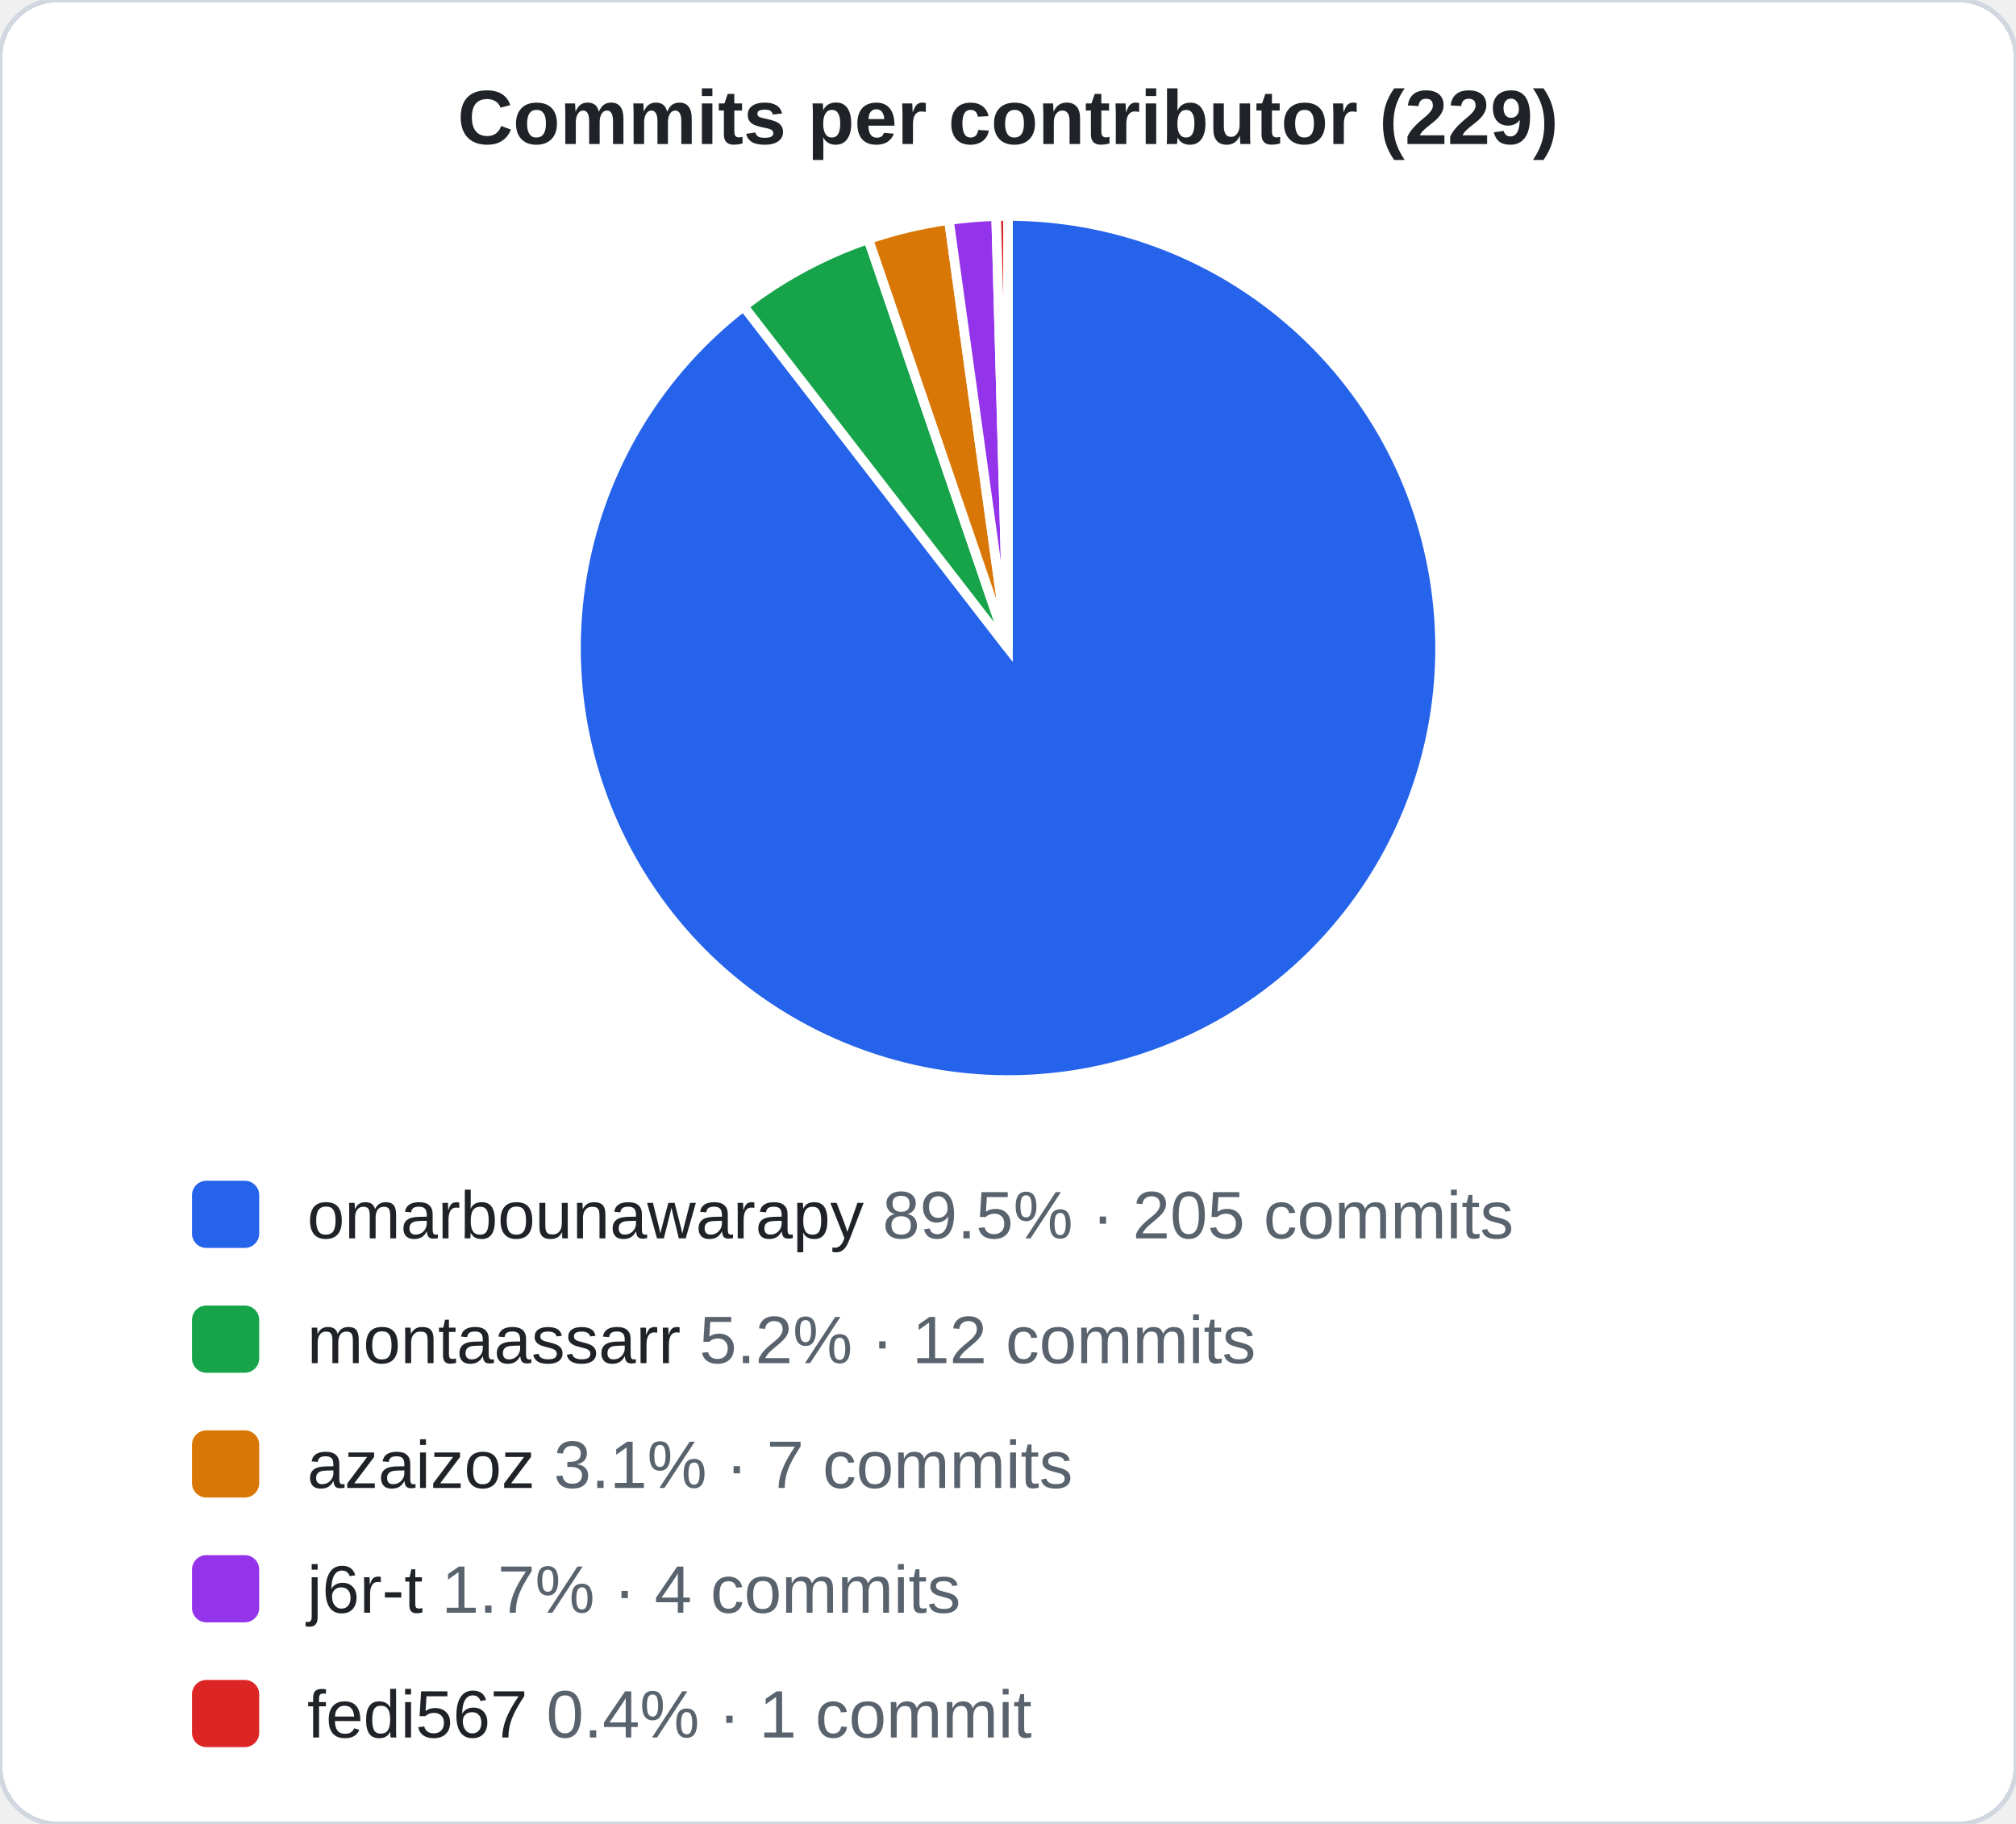
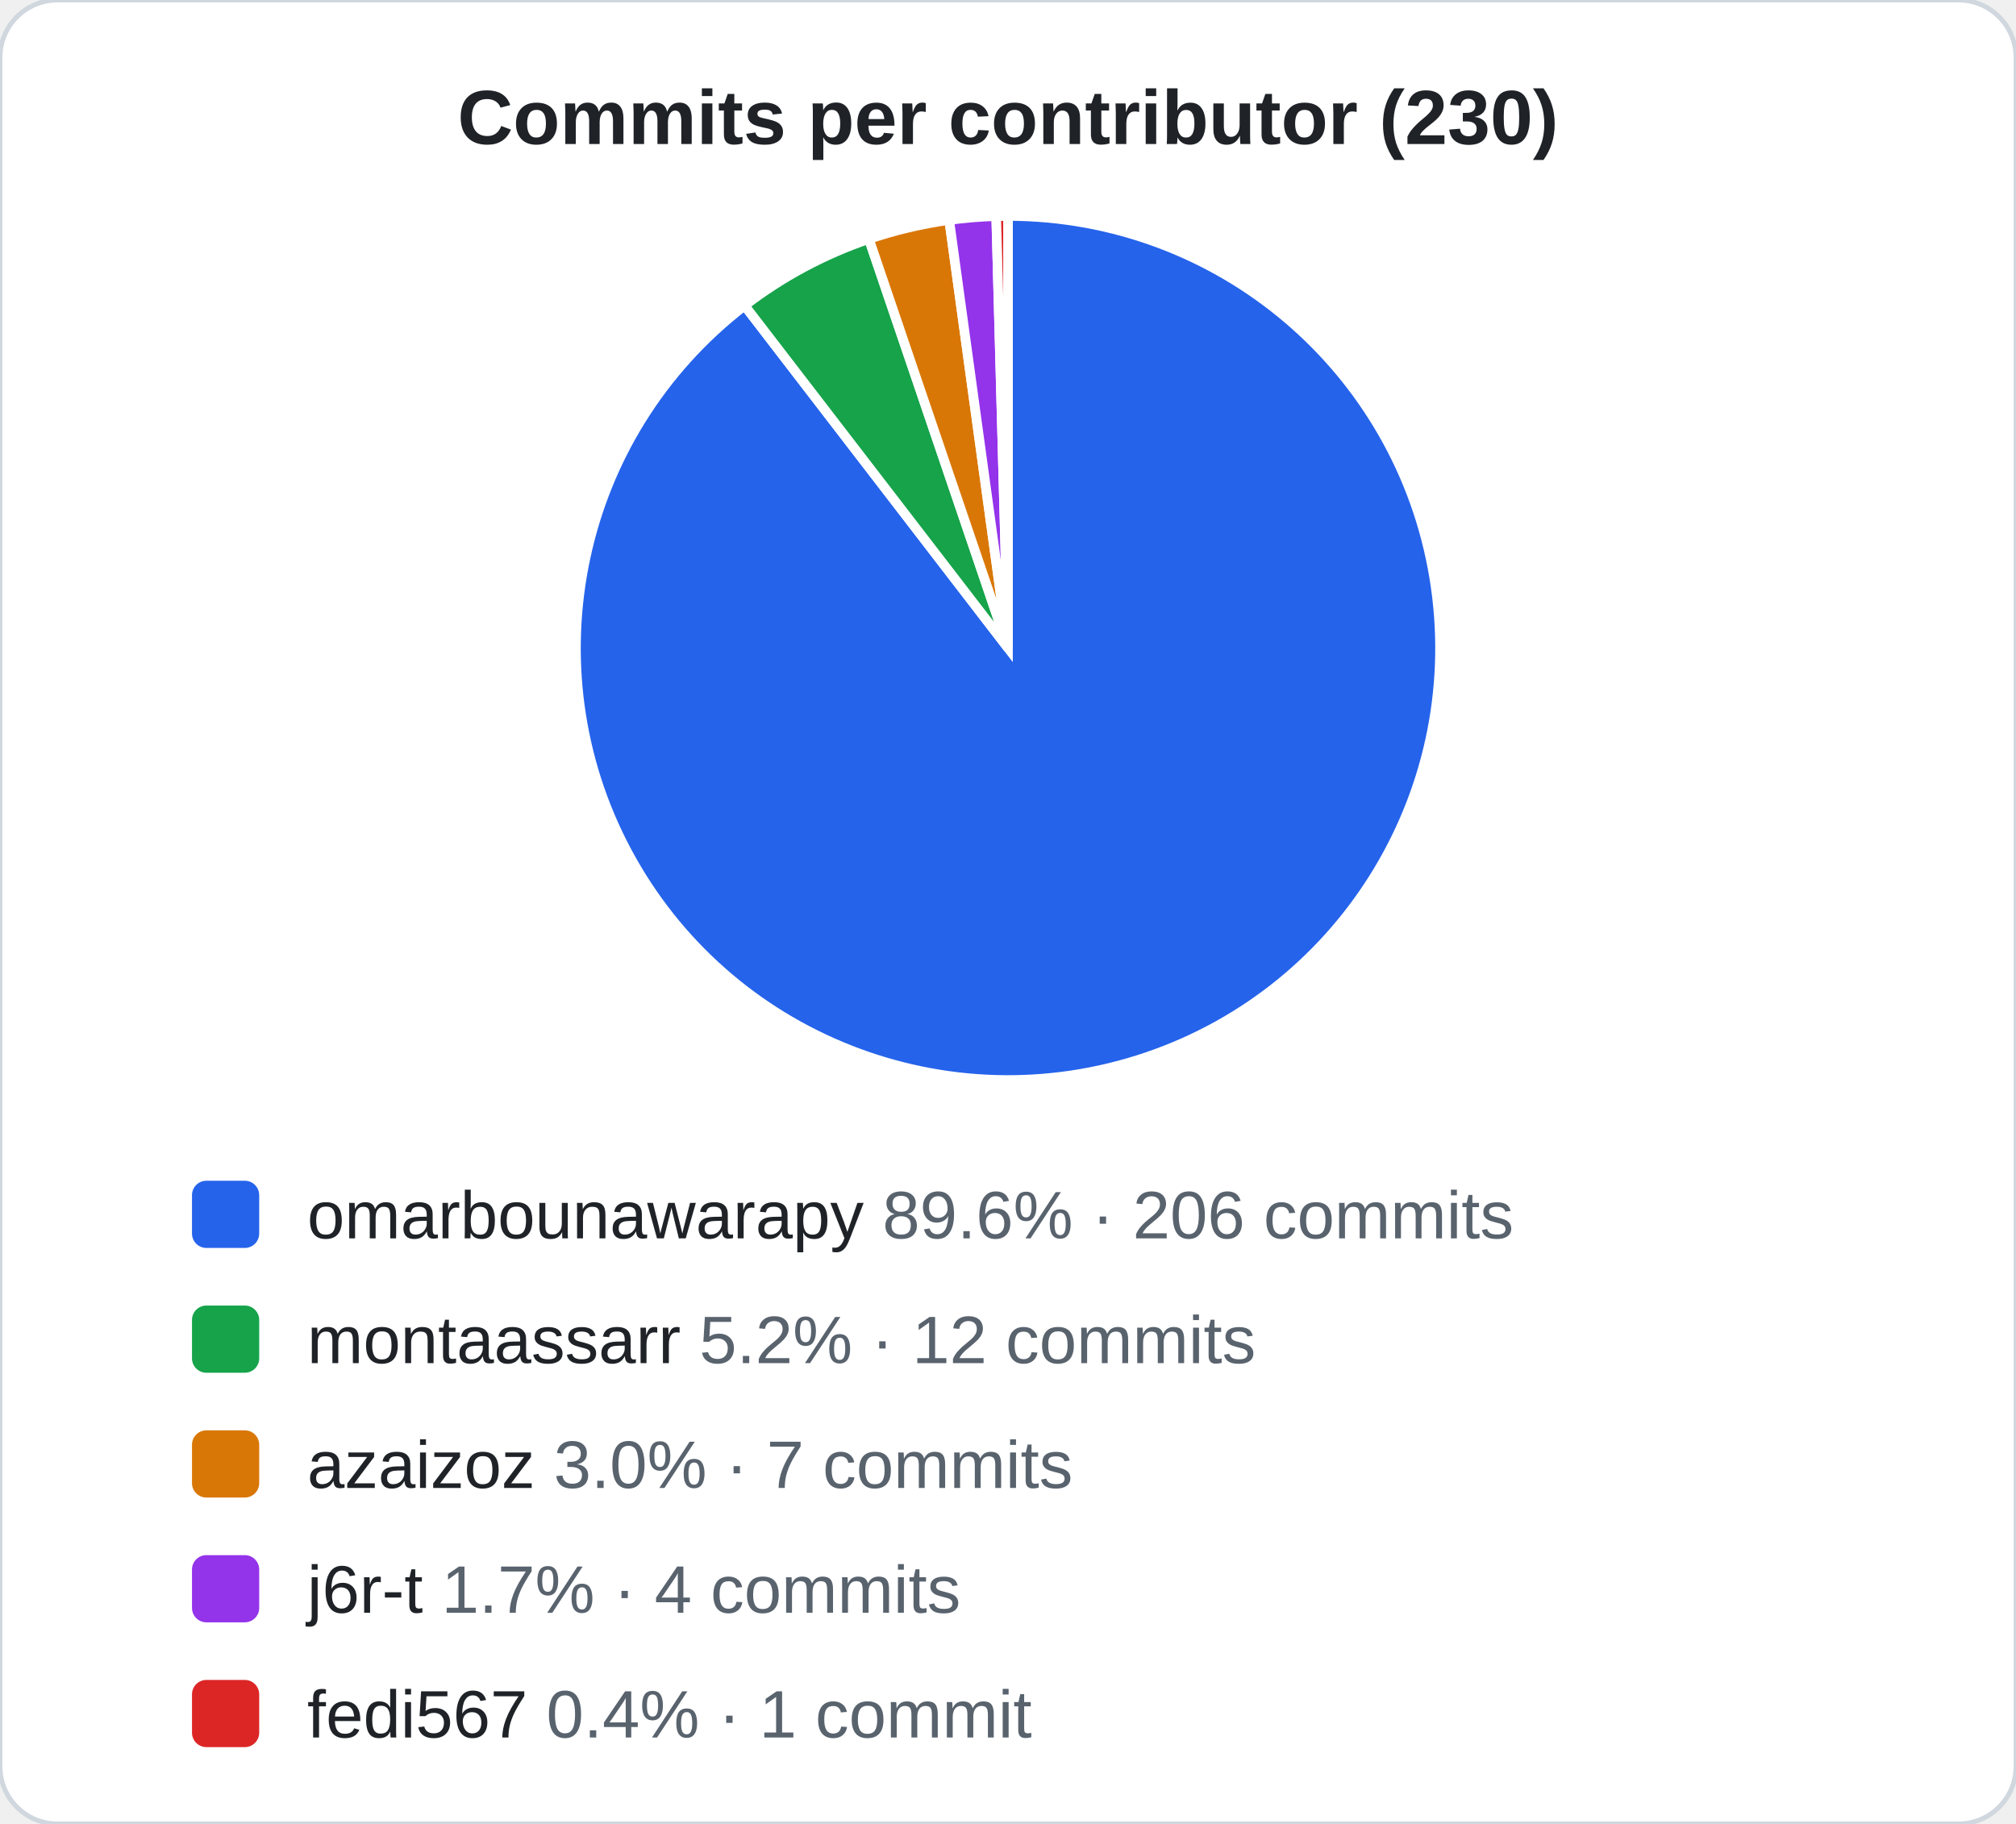
<svg xmlns="http://www.w3.org/2000/svg" width="420" height="380" viewBox="0 0 420 380" role="img" aria-labelledby="t">
  <rect width="420" height="380" rx="12" fill="#ffffff" stroke="#d0d7de" />
-   <text x="210" y="30" text-anchor="middle" font-family="Arial,Helvetica,sans-serif" font-size="16" font-weight="700" fill="#1f2328">Commits per contributor (229)</text>
-   <path d="M210.0,135.0 L210.00,45.00 A90,90 0 1 1 154.93,63.82 Z" fill="#2563eb" stroke="#ffffff" stroke-width="2" />
+   <text x="210" y="30" text-anchor="middle" font-family="Arial,Helvetica,sans-serif" font-size="16" font-weight="700" fill="#1f2328">Commits per contributor (230)</text>
+   <path d="M210.0,135.0 L210.00,45.00 A90,90 0 1 1 155.13,63.66 Z" fill="#2563eb" stroke="#ffffff" stroke-width="2" />
  <rect x="40" y="246" width="14" height="14" rx="3" fill="#2563eb" />
-   <text x="64" y="258" font-family="Arial,Helvetica,sans-serif" font-size="14" fill="#1f2328">omarbounawarapy <tspan fill="#59636e">89.5% · 205 commits</tspan>
+   <text x="64" y="258" font-family="Arial,Helvetica,sans-serif" font-size="14" fill="#1f2328">omarbounawarapy <tspan fill="#59636e">89.6% · 206 commits</tspan>
  </text>
-   <path d="M210.0,135.0 L154.93,63.82 A90,90 0 0 1 180.90,49.83 Z" fill="#16a34a" stroke="#ffffff" stroke-width="2" />
+   <path d="M210.0,135.0 L155.13,63.66 A90,90 0 0 1 181.02,49.79 Z" fill="#16a34a" stroke="#ffffff" stroke-width="2" />
  <rect x="40" y="272" width="14" height="14" rx="3" fill="#16a34a" />
  <text x="64" y="284" font-family="Arial,Helvetica,sans-serif" font-size="14" fill="#1f2328">montaassarr <tspan fill="#59636e">5.2% · 12 commits</tspan>
  </text>
-   <path d="M210.0,135.0 L180.90,49.83 A90,90 0 0 1 197.69,45.85 Z" fill="#d97706" stroke="#ffffff" stroke-width="2" />
+   <path d="M210.0,135.0 L181.02,49.79 A90,90 0 0 1 197.75,45.84 Z" fill="#d97706" stroke="#ffffff" stroke-width="2" />
  <rect x="40" y="298" width="14" height="14" rx="3" fill="#d97706" />
-   <text x="64" y="310" font-family="Arial,Helvetica,sans-serif" font-size="14" fill="#1f2328">azaizoz <tspan fill="#59636e">3.1% · 7 commits</tspan>
+   <text x="64" y="310" font-family="Arial,Helvetica,sans-serif" font-size="14" fill="#1f2328">azaizoz <tspan fill="#59636e">3.0% · 7 commits</tspan>
  </text>
-   <path d="M210.0,135.0 L197.69,45.85 A90,90 0 0 1 207.53,45.03 Z" fill="#9333ea" stroke="#ffffff" stroke-width="2" />
+   <path d="M210.0,135.0 L197.75,45.84 A90,90 0 0 1 207.54,45.03 Z" fill="#9333ea" stroke="#ffffff" stroke-width="2" />
  <rect x="40" y="324" width="14" height="14" rx="3" fill="#9333ea" />
  <text x="64" y="336" font-family="Arial,Helvetica,sans-serif" font-size="14" fill="#1f2328">j6r-t <tspan fill="#59636e">1.7% · 4 commits</tspan>
  </text>
-   <path d="M210.0,135.0 L207.53,45.03 A90,90 0 0 1 210.00,45.00 Z" fill="#dc2626" stroke="#ffffff" stroke-width="2" />
+   <path d="M210.0,135.0 L207.54,45.03 A90,90 0 0 1 210.00,45.00 Z" fill="#dc2626" stroke="#ffffff" stroke-width="2" />
  <rect x="40" y="350" width="14" height="14" rx="3" fill="#dc2626" />
  <text x="64" y="362" font-family="Arial,Helvetica,sans-serif" font-size="14" fill="#1f2328">fedi567 <tspan fill="#59636e">0.4% · 1 commit</tspan>
  </text>
</svg>
